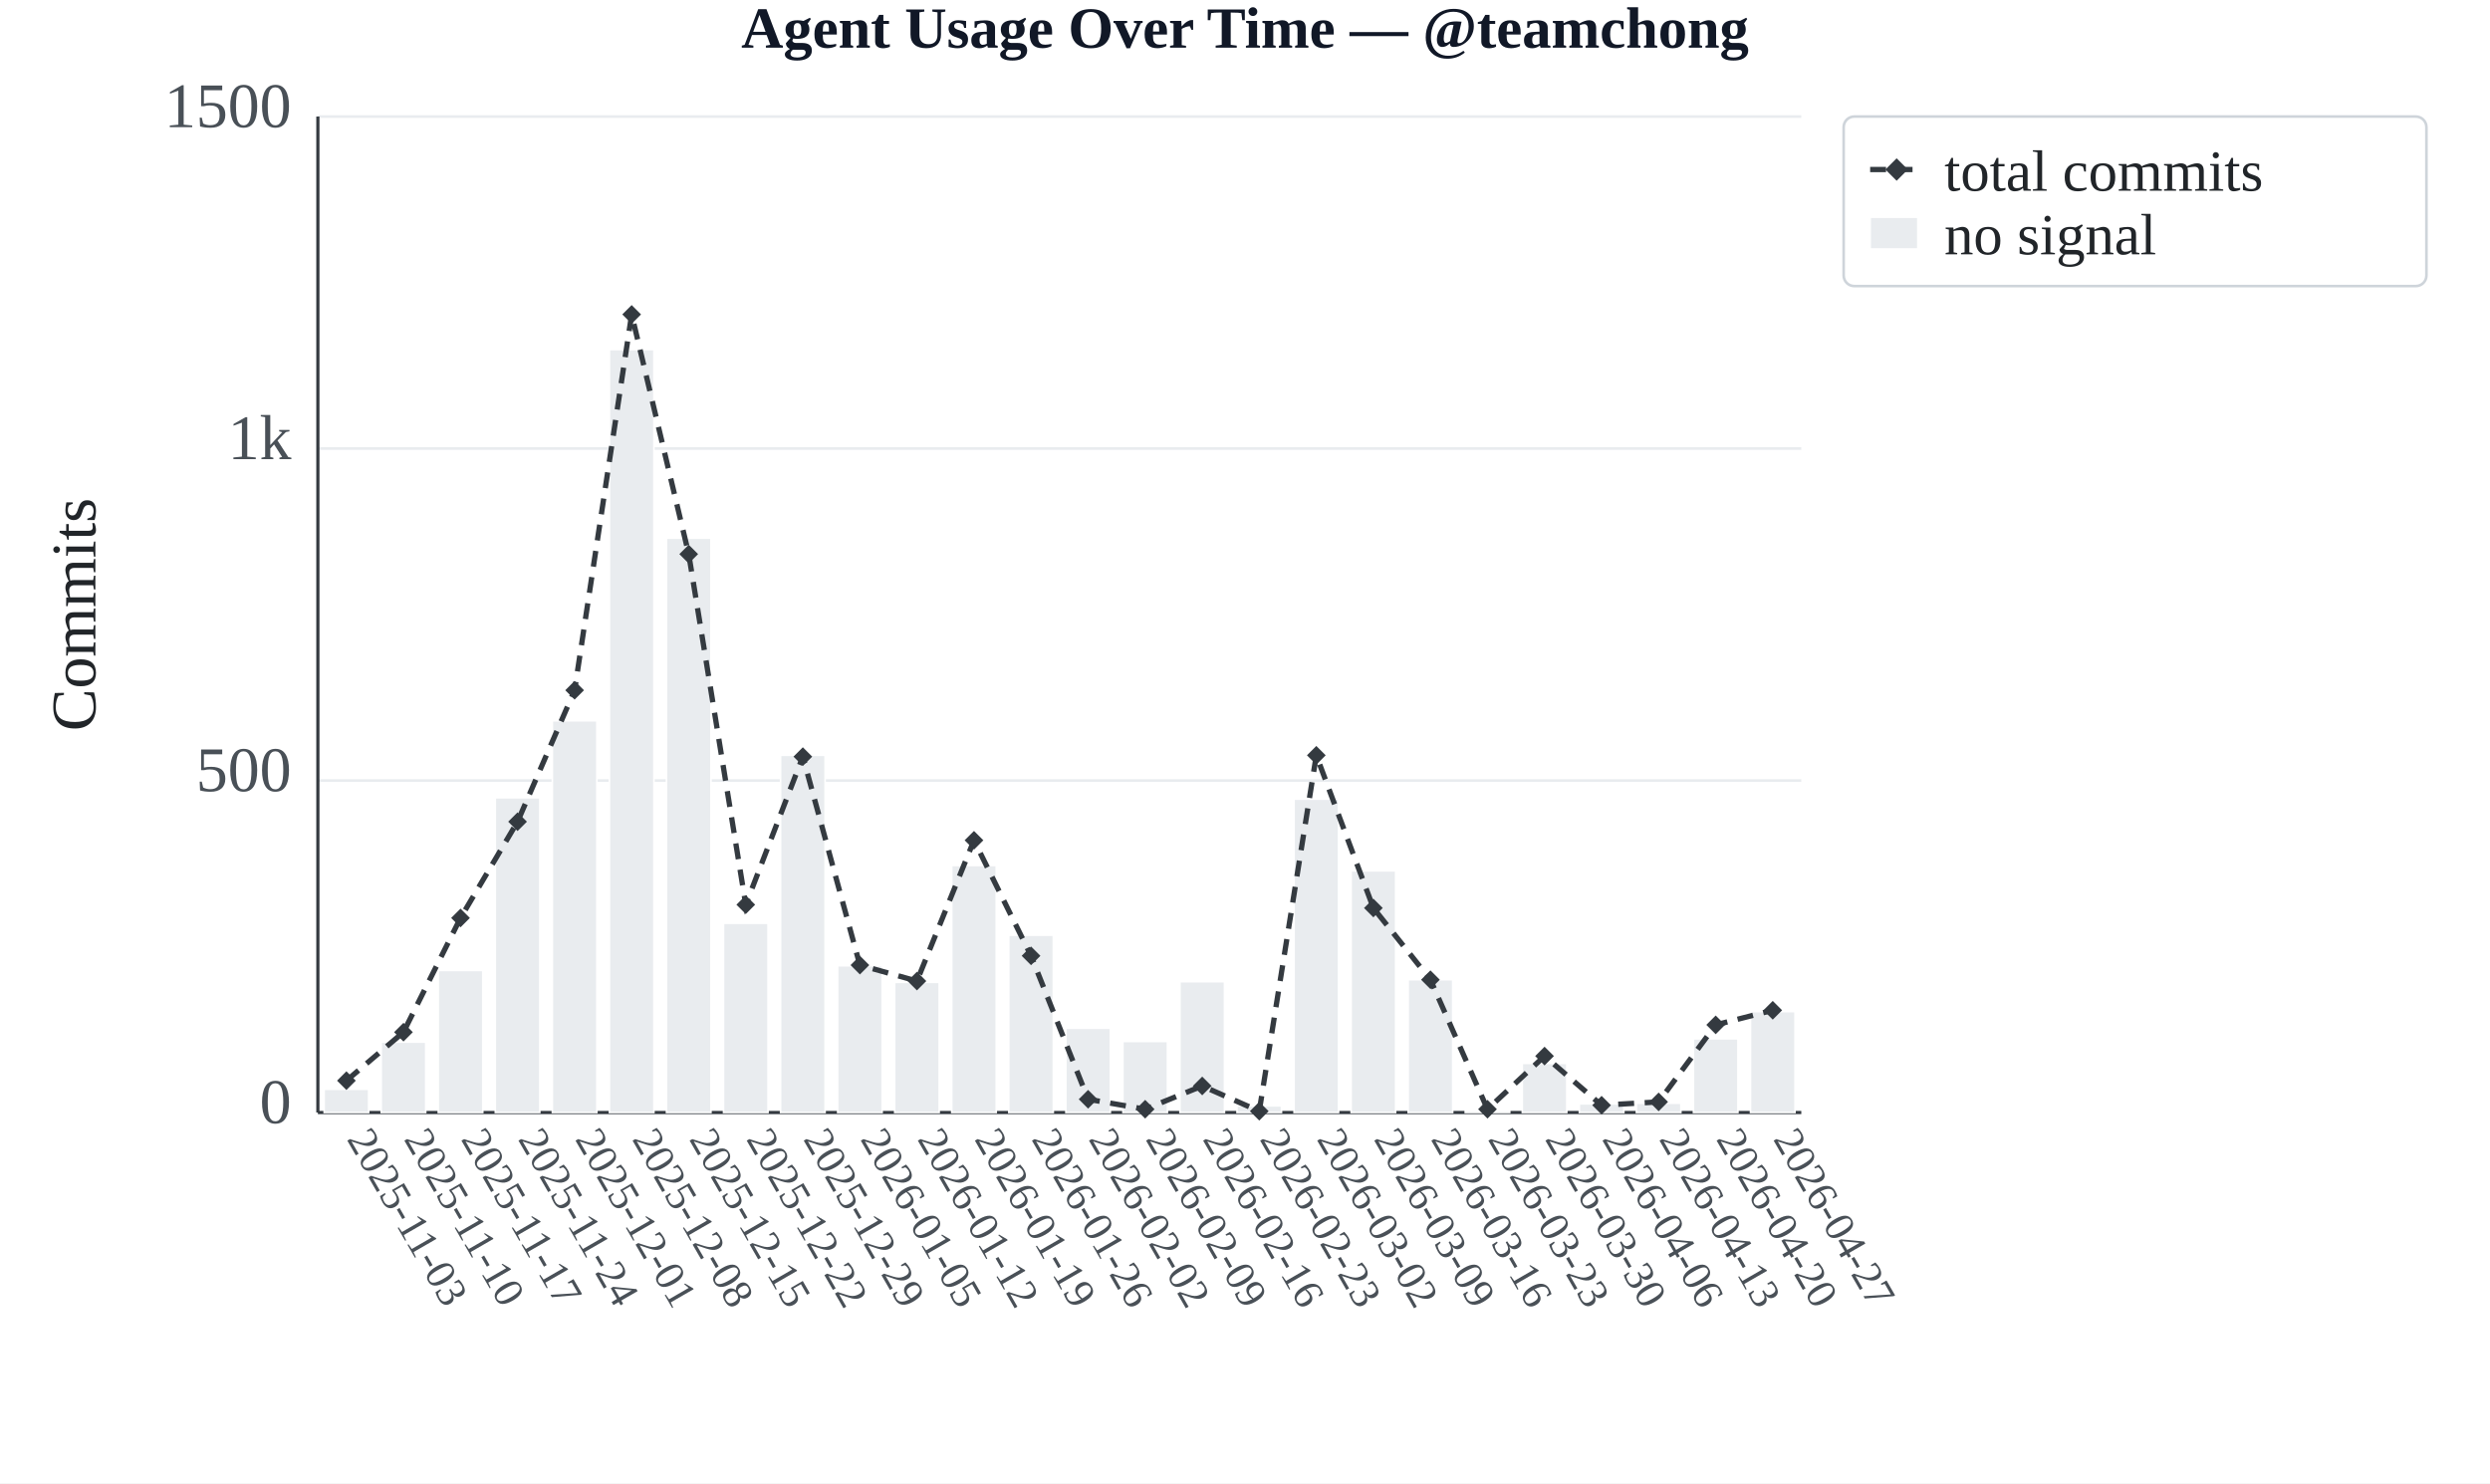
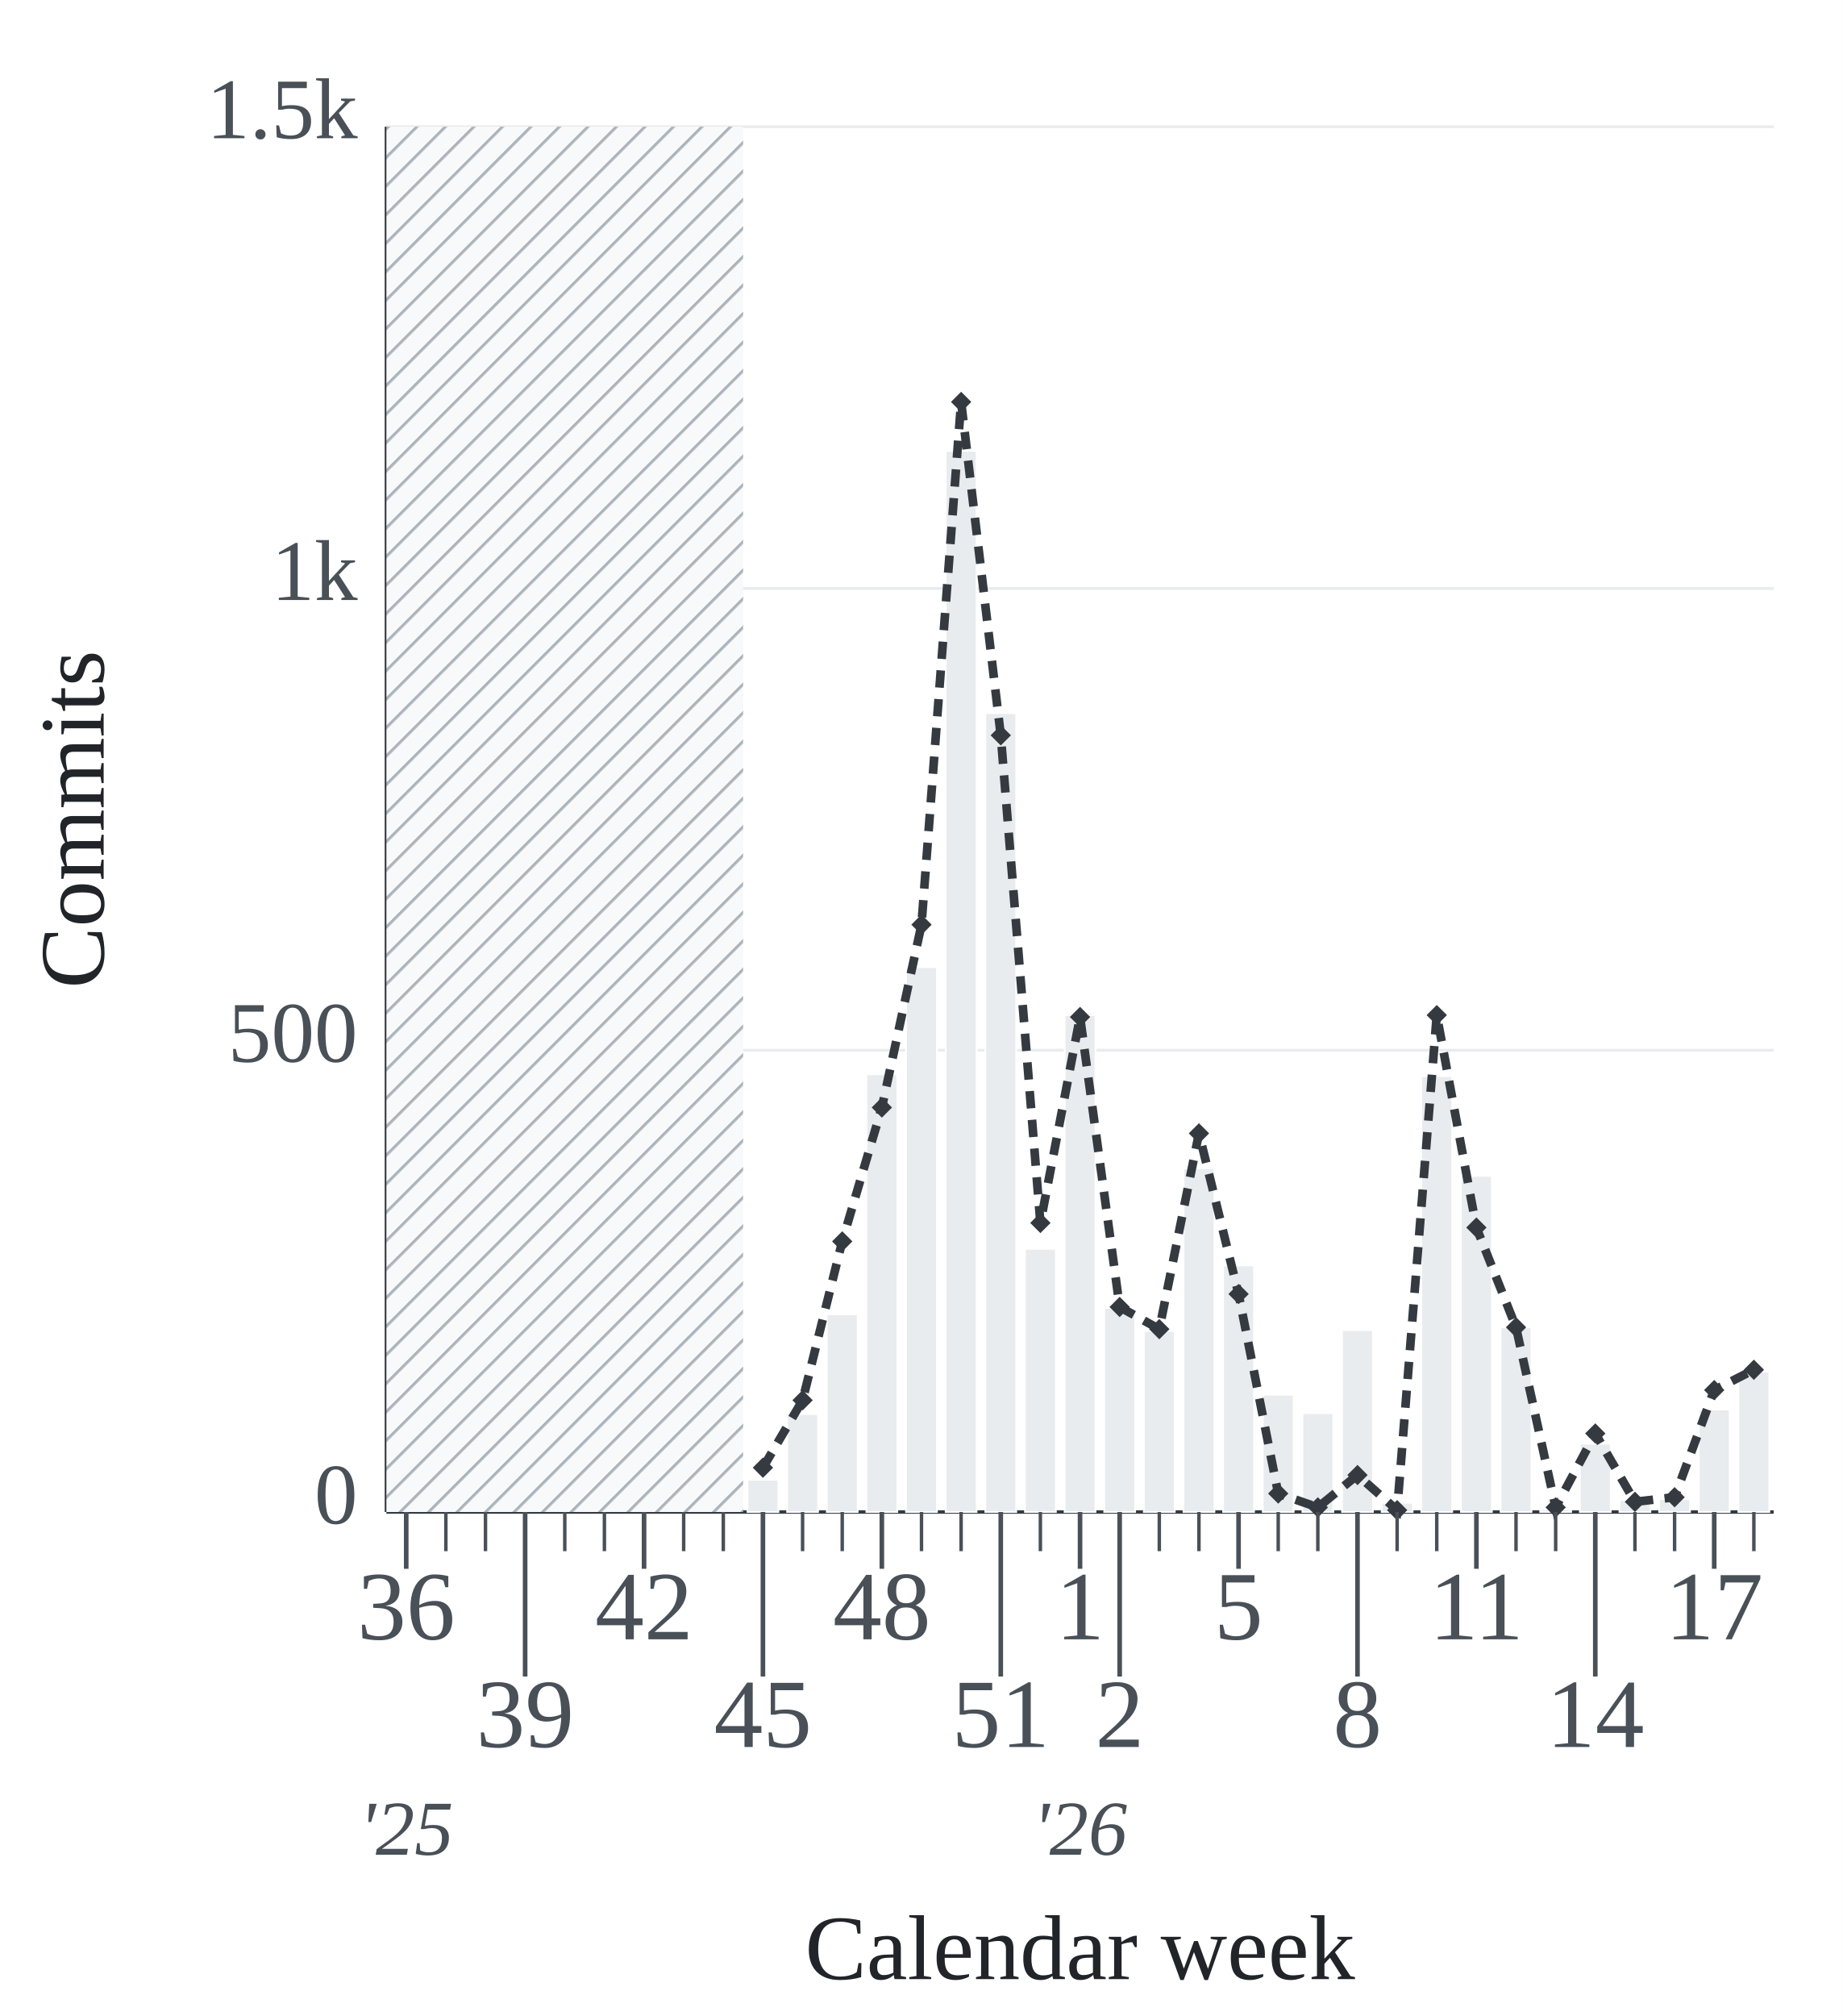
- <svg xmlns="http://www.w3.org/2000/svg" width="940" height="560" viewBox="0 0 940 560">
+ <svg xmlns="http://www.w3.org/2000/svg" width="640" height="700" viewBox="0 0 640 700">
  <rect width="100%" height="100%" fill="white" />
-   <line x1="120.00" y1="420.00" x2="680.00" y2="420.00" stroke="#e9ecef" stroke-width="1" />
-   <text x="110.00" y="424.00" text-anchor="end" font-size="24" fill="#495057">0</text>
-   <line x1="120.00" y1="294.67" x2="680.00" y2="294.67" stroke="#e9ecef" stroke-width="1" />
-   <text x="110.00" y="298.67" text-anchor="end" font-size="24" fill="#495057">500</text>
-   <line x1="120.00" y1="169.33" x2="680.00" y2="169.33" stroke="#e9ecef" stroke-width="1" />
-   <text x="110.00" y="173.33" text-anchor="end" font-size="24" fill="#495057">1k</text>
-   <line x1="120.00" y1="44.00" x2="680.00" y2="44.00" stroke="#e9ecef" stroke-width="1" />
-   <text x="110.00" y="48.00" text-anchor="end" font-size="24" fill="#495057">1500</text>
-   <line x1="120.00" y1="420.00" x2="680.00" y2="420.00" stroke="#343a40" stroke-width="1.2" />
-   <line x1="120.00" y1="44.00" x2="120.00" y2="420.00" stroke="#343a40" stroke-width="1.2" />
-   <text x="470.00" y="18" text-anchor="middle" font-size="22" font-weight="700" fill="#111827">Agent Usage Over Time — @teamchong</text>
-   <text x="36.00" y="232.00" transform="rotate(-90 36.00 232.00)" text-anchor="middle" font-size="24" fill="#212529">Commits</text>
-   <rect x="122.37" y="411.23" width="16.80" height="8.77" fill="#e9ecef" stroke="white" stroke-width="0.6" />
-   <rect x="143.91" y="393.43" width="16.80" height="26.57" fill="#e9ecef" stroke="white" stroke-width="0.6" />
-   <rect x="165.45" y="366.36" width="16.80" height="53.64" fill="#e9ecef" stroke="white" stroke-width="0.6" />
-   <rect x="186.98" y="301.18" width="16.80" height="118.82" fill="#e9ecef" stroke="white" stroke-width="0.6" />
-   <rect x="208.52" y="272.11" width="16.80" height="147.89" fill="#e9ecef" stroke="white" stroke-width="0.6" />
-   <rect x="230.06" y="131.98" width="16.80" height="288.02" fill="#e9ecef" stroke="white" stroke-width="0.6" />
-   <rect x="251.60" y="203.17" width="16.80" height="216.83" fill="#e9ecef" stroke="white" stroke-width="0.6" />
-   <rect x="273.14" y="348.56" width="16.80" height="71.44" fill="#e9ecef" stroke="white" stroke-width="0.6" />
-   <rect x="294.68" y="285.14" width="16.80" height="134.86" fill="#e9ecef" stroke="white" stroke-width="0.6" />
-   <rect x="316.22" y="364.60" width="16.80" height="55.40" fill="#e9ecef" stroke="white" stroke-width="0.6" />
-   <rect x="337.75" y="370.87" width="16.80" height="49.13" fill="#e9ecef" stroke="white" stroke-width="0.6" />
-   <rect x="359.29" y="326.75" width="16.80" height="93.25" fill="#e9ecef" stroke="white" stroke-width="0.6" />
-   <rect x="380.83" y="353.07" width="16.80" height="66.93" fill="#e9ecef" stroke="white" stroke-width="0.6" />
-   <rect x="402.37" y="388.17" width="16.80" height="31.83" fill="#e9ecef" stroke="white" stroke-width="0.6" />
-   <rect x="423.91" y="393.18" width="16.80" height="26.82" fill="#e9ecef" stroke="white" stroke-width="0.6" />
-   <rect x="445.45" y="370.62" width="16.80" height="49.38" fill="#e9ecef" stroke="white" stroke-width="0.6" />
-   <rect x="466.98" y="417.49" width="16.80" height="2.51" fill="#e9ecef" stroke="white" stroke-width="0.6" />
-   <rect x="488.52" y="301.69" width="16.80" height="118.31" fill="#e9ecef" stroke="white" stroke-width="0.6" />
-   <rect x="510.06" y="328.76" width="16.80" height="91.24" fill="#e9ecef" stroke="white" stroke-width="0.6" />
-   <rect x="531.60" y="369.87" width="16.80" height="50.13" fill="#e9ecef" stroke="white" stroke-width="0.6" />
-   <rect x="553.14" y="419.25" width="16.80" height="0.75" fill="#e9ecef" stroke="white" stroke-width="0.6" />
-   <rect x="574.68" y="401.45" width="16.80" height="18.55" fill="#e9ecef" stroke="white" stroke-width="0.6" />
-   <rect x="596.22" y="416.74" width="16.80" height="3.26" fill="#e9ecef" stroke="white" stroke-width="0.6" />
-   <rect x="617.75" y="416.49" width="16.80" height="3.51" fill="#e9ecef" stroke="white" stroke-width="0.6" />
-   <rect x="639.29" y="392.18" width="16.80" height="27.82" fill="#e9ecef" stroke="white" stroke-width="0.6" />
-   <rect x="660.83" y="381.90" width="16.80" height="38.10" fill="#e9ecef" stroke="white" stroke-width="0.6" />
-   <polyline fill="none" stroke="#343a40" stroke-width="2" stroke-dasharray="6 4" points="130.77,407.97 152.31,389.67 173.85,346.55 195.38,310.21 216.92,260.58 238.46,118.70 260.00,209.19 281.54,341.54 303.08,285.64 324.62,364.35 346.15,370.37 367.69,317.23 389.23,360.84 410.77,414.99 432.31,418.75 453.85,409.97 475.38,419.50 496.92,285.14 518.46,342.79 540.00,369.87 561.54,418.75 583.08,398.69 604.62,417.24 626.15,415.99 647.69,386.91 669.23,381.40" />
-   <rect x="128.27" y="405.47" width="5" height="5" fill="#343a40" transform="rotate(45 130.77 407.97)" />
-   <rect x="149.81" y="387.17" width="5" height="5" fill="#343a40" transform="rotate(45 152.31 389.67)" />
-   <rect x="171.35" y="344.05" width="5" height="5" fill="#343a40" transform="rotate(45 173.85 346.55)" />
-   <rect x="192.88" y="307.71" width="5" height="5" fill="#343a40" transform="rotate(45 195.38 310.21)" />
-   <rect x="214.42" y="258.08" width="5" height="5" fill="#343a40" transform="rotate(45 216.92 260.58)" />
-   <rect x="235.96" y="116.20" width="5" height="5" fill="#343a40" transform="rotate(45 238.46 118.70)" />
-   <rect x="257.50" y="206.69" width="5" height="5" fill="#343a40" transform="rotate(45 260.00 209.19)" />
-   <rect x="279.04" y="339.04" width="5" height="5" fill="#343a40" transform="rotate(45 281.54 341.54)" />
-   <rect x="300.58" y="283.14" width="5" height="5" fill="#343a40" transform="rotate(45 303.08 285.64)" />
-   <rect x="322.12" y="361.85" width="5" height="5" fill="#343a40" transform="rotate(45 324.62 364.35)" />
-   <rect x="343.65" y="367.87" width="5" height="5" fill="#343a40" transform="rotate(45 346.15 370.37)" />
-   <rect x="365.19" y="314.73" width="5" height="5" fill="#343a40" transform="rotate(45 367.69 317.23)" />
-   <rect x="386.73" y="358.34" width="5" height="5" fill="#343a40" transform="rotate(45 389.23 360.84)" />
-   <rect x="408.27" y="412.49" width="5" height="5" fill="#343a40" transform="rotate(45 410.77 414.99)" />
-   <rect x="429.81" y="416.25" width="5" height="5" fill="#343a40" transform="rotate(45 432.31 418.75)" />
-   <rect x="451.35" y="407.47" width="5" height="5" fill="#343a40" transform="rotate(45 453.85 409.97)" />
-   <rect x="472.88" y="417.00" width="5" height="5" fill="#343a40" transform="rotate(45 475.38 419.50)" />
-   <rect x="494.42" y="282.64" width="5" height="5" fill="#343a40" transform="rotate(45 496.92 285.14)" />
-   <rect x="515.96" y="340.29" width="5" height="5" fill="#343a40" transform="rotate(45 518.46 342.79)" />
-   <rect x="537.50" y="367.37" width="5" height="5" fill="#343a40" transform="rotate(45 540.00 369.87)" />
-   <rect x="559.04" y="416.25" width="5" height="5" fill="#343a40" transform="rotate(45 561.54 418.75)" />
-   <rect x="580.58" y="396.19" width="5" height="5" fill="#343a40" transform="rotate(45 583.08 398.69)" />
-   <rect x="602.12" y="414.74" width="5" height="5" fill="#343a40" transform="rotate(45 604.62 417.24)" />
-   <rect x="623.65" y="413.49" width="5" height="5" fill="#343a40" transform="rotate(45 626.15 415.99)" />
-   <rect x="645.19" y="384.41" width="5" height="5" fill="#343a40" transform="rotate(45 647.69 386.91)" />
-   <rect x="666.73" y="378.90" width="5" height="5" fill="#343a40" transform="rotate(45 669.23 381.40)" />
-   <text x="130.77" y="430.00" transform="rotate(60 130.77 430.00)" font-size="16" text-anchor="start" fill="#495057">2025-11-03</text>
-   <text x="152.31" y="430.00" transform="rotate(60 152.31 430.00)" font-size="16" text-anchor="start" fill="#495057">2025-11-10</text>
-   <text x="173.85" y="430.00" transform="rotate(60 173.85 430.00)" font-size="16" text-anchor="start" fill="#495057">2025-11-17</text>
-   <text x="195.38" y="430.00" transform="rotate(60 195.38 430.00)" font-size="16" text-anchor="start" fill="#495057">2025-11-24</text>
-   <text x="216.92" y="430.00" transform="rotate(60 216.92 430.00)" font-size="16" text-anchor="start" fill="#495057">2025-12-01</text>
-   <text x="238.46" y="430.00" transform="rotate(60 238.46 430.00)" font-size="16" text-anchor="start" fill="#495057">2025-12-08</text>
-   <text x="260.00" y="430.00" transform="rotate(60 260.00 430.00)" font-size="16" text-anchor="start" fill="#495057">2025-12-15</text>
-   <text x="281.54" y="430.00" transform="rotate(60 281.54 430.00)" font-size="16" text-anchor="start" fill="#495057">2025-12-22</text>
-   <text x="303.08" y="430.00" transform="rotate(60 303.08 430.00)" font-size="16" text-anchor="start" fill="#495057">2025-12-29</text>
-   <text x="324.62" y="430.00" transform="rotate(60 324.62 430.00)" font-size="16" text-anchor="start" fill="#495057">2026-01-05</text>
-   <text x="346.15" y="430.00" transform="rotate(60 346.15 430.00)" font-size="16" text-anchor="start" fill="#495057">2026-01-12</text>
-   <text x="367.69" y="430.00" transform="rotate(60 367.69 430.00)" font-size="16" text-anchor="start" fill="#495057">2026-01-19</text>
-   <text x="389.23" y="430.00" transform="rotate(60 389.23 430.00)" font-size="16" text-anchor="start" fill="#495057">2026-01-26</text>
-   <text x="410.77" y="430.00" transform="rotate(60 410.77 430.00)" font-size="16" text-anchor="start" fill="#495057">2026-02-02</text>
-   <text x="432.31" y="430.00" transform="rotate(60 432.31 430.00)" font-size="16" text-anchor="start" fill="#495057">2026-02-09</text>
-   <text x="453.85" y="430.00" transform="rotate(60 453.85 430.00)" font-size="16" text-anchor="start" fill="#495057">2026-02-16</text>
-   <text x="475.38" y="430.00" transform="rotate(60 475.38 430.00)" font-size="16" text-anchor="start" fill="#495057">2026-02-23</text>
-   <text x="496.92" y="430.00" transform="rotate(60 496.92 430.00)" font-size="16" text-anchor="start" fill="#495057">2026-03-02</text>
-   <text x="518.46" y="430.00" transform="rotate(60 518.46 430.00)" font-size="16" text-anchor="start" fill="#495057">2026-03-09</text>
-   <text x="540.00" y="430.00" transform="rotate(60 540.00 430.00)" font-size="16" text-anchor="start" fill="#495057">2026-03-16</text>
-   <text x="561.54" y="430.00" transform="rotate(60 561.54 430.00)" font-size="16" text-anchor="start" fill="#495057">2026-03-23</text>
-   <text x="583.08" y="430.00" transform="rotate(60 583.08 430.00)" font-size="16" text-anchor="start" fill="#495057">2026-03-30</text>
-   <text x="604.62" y="430.00" transform="rotate(60 604.62 430.00)" font-size="16" text-anchor="start" fill="#495057">2026-04-06</text>
-   <text x="626.15" y="430.00" transform="rotate(60 626.15 430.00)" font-size="16" text-anchor="start" fill="#495057">2026-04-13</text>
-   <text x="647.69" y="430.00" transform="rotate(60 647.69 430.00)" font-size="16" text-anchor="start" fill="#495057">2026-04-20</text>
-   <text x="669.23" y="430.00" transform="rotate(60 669.23 430.00)" font-size="16" text-anchor="start" fill="#495057">2026-04-27</text>
-   <rect x="696.00" y="44.00" width="220.00" height="64.00" rx="4" ry="4" fill="white" fill-opacity="0.92" stroke="#ced4da" stroke-width="1" />
-   <line x1="706.00" y1="64.00" x2="726.00" y2="64.00" stroke="#343a40" stroke-width="2" stroke-dasharray="6 4" />
-   <rect x="713.00" y="61.00" width="6" height="6" fill="#343a40" transform="rotate(45 716.00 64.00)" />
-   <text x="734.00" y="72.00" font-size="22" fill="#212529">total commits</text>
-   <rect x="706.00" y="82.00" width="18" height="12" fill="#e9ecef" stroke="#ffffff" stroke-width="0.6" />
-   <text x="734.00" y="96.00" font-size="22" fill="#212529">no signal</text>
+   <defs>
+     <pattern id="gapHatch" width="7" height="7" patternUnits="userSpaceOnUse" patternTransform="rotate(45)">
+       <rect width="7" height="7" fill="#f8f9fa" />
+       <line x1="0" y1="0" x2="0" y2="7" stroke="#adb5bd" stroke-width="2" />
+     </pattern>
+   </defs>
+   <line x1="134.20" y1="525.00" x2="616.00" y2="525.00" stroke="#e9ecef" stroke-width="1" />
+   <text x="124.20" y="529.00" text-anchor="end" font-size="30" fill="#495057">0</text>
+   <line x1="134.20" y1="364.67" x2="616.00" y2="364.67" stroke="#e9ecef" stroke-width="1" />
+   <text x="124.20" y="368.67" text-anchor="end" font-size="30" fill="#495057">500</text>
+   <line x1="134.20" y1="204.33" x2="616.00" y2="204.33" stroke="#e9ecef" stroke-width="1" />
+   <text x="124.20" y="208.33" text-anchor="end" font-size="30" fill="#495057">1k</text>
+   <line x1="134.20" y1="44.00" x2="616.00" y2="44.00" stroke="#e9ecef" stroke-width="1" />
+   <text x="124.20" y="48.00" text-anchor="end" font-size="30" fill="#495057">1.5k</text>
+   <line x1="134.20" y1="525.00" x2="616.00" y2="525.00" stroke="#343a40" stroke-width="1.2" />
+   <line x1="134.20" y1="44.00" x2="134.20" y2="525.00" stroke="#343a40" stroke-width="1.2" />
+   <text x="36.00" y="284.50" transform="rotate(-90 36.00 284.50)" text-anchor="middle" font-size="32" fill="#212529">Commits</text>
+   <text x="375.10" y="687.20" text-anchor="middle" font-size="32" fill="#212529">Calendar week</text>
+   <rect x="134.20" y="44.00" width="123.89" height="481.00" fill="url(#gapHatch)" stroke="none" />
+   <rect x="259.61" y="513.78" width="10.74" height="11.22" fill="#e9ecef" stroke="white" stroke-width="0.6" />
+   <rect x="273.37" y="491.01" width="10.74" height="33.99" fill="#e9ecef" stroke="white" stroke-width="0.6" />
+   <rect x="287.14" y="456.38" width="10.74" height="68.62" fill="#e9ecef" stroke="white" stroke-width="0.6" />
+   <rect x="300.90" y="373.00" width="10.74" height="152.00" fill="#e9ecef" stroke="white" stroke-width="0.6" />
+   <rect x="314.67" y="335.81" width="10.74" height="189.19" fill="#e9ecef" stroke="white" stroke-width="0.6" />
+   <rect x="328.43" y="156.55" width="10.74" height="368.45" fill="#e9ecef" stroke="white" stroke-width="0.6" />
+   <rect x="342.20" y="247.62" width="10.74" height="277.38" fill="#e9ecef" stroke="white" stroke-width="0.6" />
+   <rect x="355.97" y="433.61" width="10.74" height="91.39" fill="#e9ecef" stroke="white" stroke-width="0.6" />
+   <rect x="369.73" y="352.48" width="10.74" height="172.52" fill="#e9ecef" stroke="white" stroke-width="0.6" />
+   <rect x="383.50" y="454.13" width="10.74" height="70.87" fill="#e9ecef" stroke="white" stroke-width="0.6" />
+   <rect x="397.26" y="462.15" width="10.74" height="62.85" fill="#e9ecef" stroke="white" stroke-width="0.6" />
+   <rect x="411.03" y="405.71" width="10.74" height="119.29" fill="#e9ecef" stroke="white" stroke-width="0.6" />
+   <rect x="424.79" y="439.38" width="10.74" height="85.62" fill="#e9ecef" stroke="white" stroke-width="0.6" />
+   <rect x="438.56" y="484.28" width="10.74" height="40.72" fill="#e9ecef" stroke="white" stroke-width="0.6" />
+   <rect x="452.33" y="490.69" width="10.74" height="34.31" fill="#e9ecef" stroke="white" stroke-width="0.6" />
+   <rect x="466.09" y="461.83" width="10.74" height="63.17" fill="#e9ecef" stroke="white" stroke-width="0.6" />
+   <rect x="479.86" y="521.79" width="10.74" height="3.21" fill="#e9ecef" stroke="white" stroke-width="0.6" />
+   <rect x="493.62" y="373.65" width="10.74" height="151.35" fill="#e9ecef" stroke="white" stroke-width="0.6" />
+   <rect x="507.39" y="408.28" width="10.74" height="116.72" fill="#e9ecef" stroke="white" stroke-width="0.6" />
+   <rect x="521.15" y="460.87" width="10.74" height="64.13" fill="#e9ecef" stroke="white" stroke-width="0.6" />
+   <rect x="534.92" y="524.04" width="10.74" height="0.96" fill="#e9ecef" stroke="white" stroke-width="0.6" />
+   <rect x="548.69" y="501.27" width="10.74" height="23.73" fill="#e9ecef" stroke="white" stroke-width="0.6" />
+   <rect x="562.45" y="520.83" width="10.74" height="4.17" fill="#e9ecef" stroke="white" stroke-width="0.6" />
+   <rect x="576.22" y="520.51" width="10.74" height="4.49" fill="#e9ecef" stroke="white" stroke-width="0.6" />
+   <rect x="589.98" y="489.41" width="10.74" height="35.59" fill="#e9ecef" stroke="white" stroke-width="0.6" />
+   <rect x="603.75" y="476.26" width="10.74" height="48.74" fill="#e9ecef" stroke="white" stroke-width="0.6" />
+   <polyline fill="none" stroke="#343a40" stroke-width="3" stroke-dasharray="6 4" points="264.97,509.61 278.74,486.20 292.51,431.04 306.27,384.55 320.04,321.06 333.80,139.56 347.57,255.32 361.33,424.63 375.10,353.12 388.87,453.81 402.63,461.51 416.40,393.53 430.16,449.32 443.93,518.59 457.69,523.40 471.46,512.17 485.23,524.36 498.99,352.48 512.76,426.23 526.52,460.87 540.29,523.40 554.05,497.74 567.82,521.47 581.59,519.87 595.35,482.67 609.12,475.62" />
+   <rect x="262.47" y="507.11" width="5" height="5" fill="#343a40" transform="rotate(45 264.97 509.61)" />
+   <rect x="276.24" y="483.70" width="5" height="5" fill="#343a40" transform="rotate(45 278.74 486.20)" />
+   <rect x="290.01" y="428.54" width="5" height="5" fill="#343a40" transform="rotate(45 292.51 431.04)" />
+   <rect x="303.77" y="382.05" width="5" height="5" fill="#343a40" transform="rotate(45 306.27 384.55)" />
+   <rect x="317.54" y="318.56" width="5" height="5" fill="#343a40" transform="rotate(45 320.04 321.06)" />
+   <rect x="331.30" y="137.06" width="5" height="5" fill="#343a40" transform="rotate(45 333.80 139.56)" />
+   <rect x="345.07" y="252.82" width="5" height="5" fill="#343a40" transform="rotate(45 347.57 255.32)" />
+   <rect x="358.83" y="422.13" width="5" height="5" fill="#343a40" transform="rotate(45 361.33 424.63)" />
+   <rect x="372.60" y="350.62" width="5" height="5" fill="#343a40" transform="rotate(45 375.10 353.12)" />
+   <rect x="386.37" y="451.31" width="5" height="5" fill="#343a40" transform="rotate(45 388.87 453.81)" />
+   <rect x="400.13" y="459.01" width="5" height="5" fill="#343a40" transform="rotate(45 402.63 461.51)" />
+   <rect x="413.90" y="391.03" width="5" height="5" fill="#343a40" transform="rotate(45 416.40 393.53)" />
+   <rect x="427.66" y="446.82" width="5" height="5" fill="#343a40" transform="rotate(45 430.16 449.32)" />
+   <rect x="441.43" y="516.09" width="5" height="5" fill="#343a40" transform="rotate(45 443.93 518.59)" />
+   <rect x="455.19" y="520.90" width="5" height="5" fill="#343a40" transform="rotate(45 457.69 523.40)" />
+   <rect x="468.96" y="509.67" width="5" height="5" fill="#343a40" transform="rotate(45 471.46 512.17)" />
+   <rect x="482.73" y="521.86" width="5" height="5" fill="#343a40" transform="rotate(45 485.23 524.36)" />
+   <rect x="496.49" y="349.98" width="5" height="5" fill="#343a40" transform="rotate(45 498.99 352.48)" />
+   <rect x="510.26" y="423.73" width="5" height="5" fill="#343a40" transform="rotate(45 512.76 426.23)" />
+   <rect x="524.02" y="458.37" width="5" height="5" fill="#343a40" transform="rotate(45 526.52 460.87)" />
+   <rect x="537.79" y="520.90" width="5" height="5" fill="#343a40" transform="rotate(45 540.29 523.40)" />
+   <rect x="551.55" y="495.24" width="5" height="5" fill="#343a40" transform="rotate(45 554.05 497.74)" />
+   <rect x="565.32" y="518.97" width="5" height="5" fill="#343a40" transform="rotate(45 567.82 521.47)" />
+   <rect x="579.09" y="517.37" width="5" height="5" fill="#343a40" transform="rotate(45 581.59 519.87)" />
+   <rect x="592.85" y="480.17" width="5" height="5" fill="#343a40" transform="rotate(45 595.35 482.67)" />
+   <rect x="606.62" y="473.12" width="5" height="5" fill="#343a40" transform="rotate(45 609.12 475.62)" />
+   <line x1="141.08" y1="525.00" x2="141.08" y2="544.72" stroke="#495057" stroke-width="1.6" />
+   <line x1="154.85" y1="525.00" x2="154.85" y2="538.60" stroke="#495057" stroke-width="1.2" />
+   <line x1="168.61" y1="525.00" x2="168.61" y2="538.60" stroke="#495057" stroke-width="1.2" />
+   <line x1="182.38" y1="525.00" x2="182.38" y2="582.12" stroke="#495057" stroke-width="1.6" />
+   <line x1="196.15" y1="525.00" x2="196.15" y2="538.60" stroke="#495057" stroke-width="1.2" />
+   <line x1="209.91" y1="525.00" x2="209.91" y2="538.60" stroke="#495057" stroke-width="1.2" />
+   <line x1="223.68" y1="525.00" x2="223.68" y2="544.72" stroke="#495057" stroke-width="1.6" />
+   <line x1="237.44" y1="525.00" x2="237.44" y2="538.60" stroke="#495057" stroke-width="1.2" />
+   <line x1="251.21" y1="525.00" x2="251.21" y2="538.60" stroke="#495057" stroke-width="1.2" />
+   <line x1="264.97" y1="525.00" x2="264.97" y2="582.12" stroke="#495057" stroke-width="1.6" />
+   <line x1="278.74" y1="525.00" x2="278.74" y2="538.60" stroke="#495057" stroke-width="1.2" />
+   <line x1="292.51" y1="525.00" x2="292.51" y2="538.60" stroke="#495057" stroke-width="1.2" />
+   <line x1="306.27" y1="525.00" x2="306.27" y2="544.72" stroke="#495057" stroke-width="1.6" />
+   <line x1="320.04" y1="525.00" x2="320.04" y2="538.60" stroke="#495057" stroke-width="1.2" />
+   <line x1="333.80" y1="525.00" x2="333.80" y2="538.60" stroke="#495057" stroke-width="1.2" />
+   <line x1="347.57" y1="525.00" x2="347.57" y2="582.12" stroke="#495057" stroke-width="1.6" />
+   <line x1="361.33" y1="525.00" x2="361.33" y2="538.60" stroke="#495057" stroke-width="1.2" />
+   <line x1="375.10" y1="525.00" x2="375.10" y2="544.72" stroke="#495057" stroke-width="1.6" />
+   <line x1="388.87" y1="525.00" x2="388.87" y2="582.12" stroke="#495057" stroke-width="1.6" />
+   <line x1="402.63" y1="525.00" x2="402.63" y2="538.60" stroke="#495057" stroke-width="1.2" />
+   <line x1="416.40" y1="525.00" x2="416.40" y2="538.60" stroke="#495057" stroke-width="1.2" />
+   <line x1="430.16" y1="525.00" x2="430.16" y2="544.72" stroke="#495057" stroke-width="1.6" />
+   <line x1="443.93" y1="525.00" x2="443.93" y2="538.60" stroke="#495057" stroke-width="1.2" />
+   <line x1="457.69" y1="525.00" x2="457.69" y2="538.60" stroke="#495057" stroke-width="1.2" />
+   <line x1="471.46" y1="525.00" x2="471.46" y2="582.12" stroke="#495057" stroke-width="1.6" />
+   <line x1="485.23" y1="525.00" x2="485.23" y2="538.60" stroke="#495057" stroke-width="1.2" />
+   <line x1="498.99" y1="525.00" x2="498.99" y2="538.60" stroke="#495057" stroke-width="1.2" />
+   <line x1="512.76" y1="525.00" x2="512.76" y2="544.72" stroke="#495057" stroke-width="1.6" />
+   <line x1="526.52" y1="525.00" x2="526.52" y2="538.60" stroke="#495057" stroke-width="1.2" />
+   <line x1="540.29" y1="525.00" x2="540.29" y2="538.60" stroke="#495057" stroke-width="1.2" />
+   <line x1="554.05" y1="525.00" x2="554.05" y2="582.12" stroke="#495057" stroke-width="1.6" />
+   <line x1="567.82" y1="525.00" x2="567.82" y2="538.60" stroke="#495057" stroke-width="1.2" />
+   <line x1="581.59" y1="525.00" x2="581.59" y2="538.60" stroke="#495057" stroke-width="1.2" />
+   <line x1="595.35" y1="525.00" x2="595.35" y2="544.72" stroke="#495057" stroke-width="1.6" />
+   <line x1="609.12" y1="525.00" x2="609.12" y2="538.60" stroke="#495057" stroke-width="1.2" />
+   <text x="141.08" y="569.20" text-anchor="middle" font-size="34" fill="#495057">36</text>
+   <text x="182.38" y="606.60" text-anchor="middle" font-size="34" fill="#495057">39</text>
+   <text x="223.68" y="569.20" text-anchor="middle" font-size="34" fill="#495057">42</text>
+   <text x="264.97" y="606.60" text-anchor="middle" font-size="34" fill="#495057">45</text>
+   <text x="306.27" y="569.20" text-anchor="middle" font-size="34" fill="#495057">48</text>
+   <text x="347.57" y="606.60" text-anchor="middle" font-size="34" fill="#495057">51</text>
+   <text x="375.10" y="569.20" text-anchor="middle" font-size="34" fill="#495057">1</text>
+   <text x="388.87" y="606.60" text-anchor="middle" font-size="34" fill="#495057">2</text>
+   <text x="430.16" y="569.20" text-anchor="middle" font-size="34" fill="#495057">5</text>
+   <text x="471.46" y="606.60" text-anchor="middle" font-size="34" fill="#495057">8</text>
+   <text x="512.76" y="569.20" text-anchor="middle" font-size="34" fill="#495057">11</text>
+   <text x="554.05" y="606.60" text-anchor="middle" font-size="34" fill="#495057">14</text>
+   <text x="595.35" y="569.20" text-anchor="middle" font-size="34" fill="#495057">17</text>
+   <text x="141.08" y="644.00" text-anchor="middle" font-size="27" font-style="italic" fill="#495057">'25</text>
+   <text x="375.10" y="644.00" text-anchor="middle" font-size="27" font-style="italic" fill="#495057">'26</text>
</svg>
